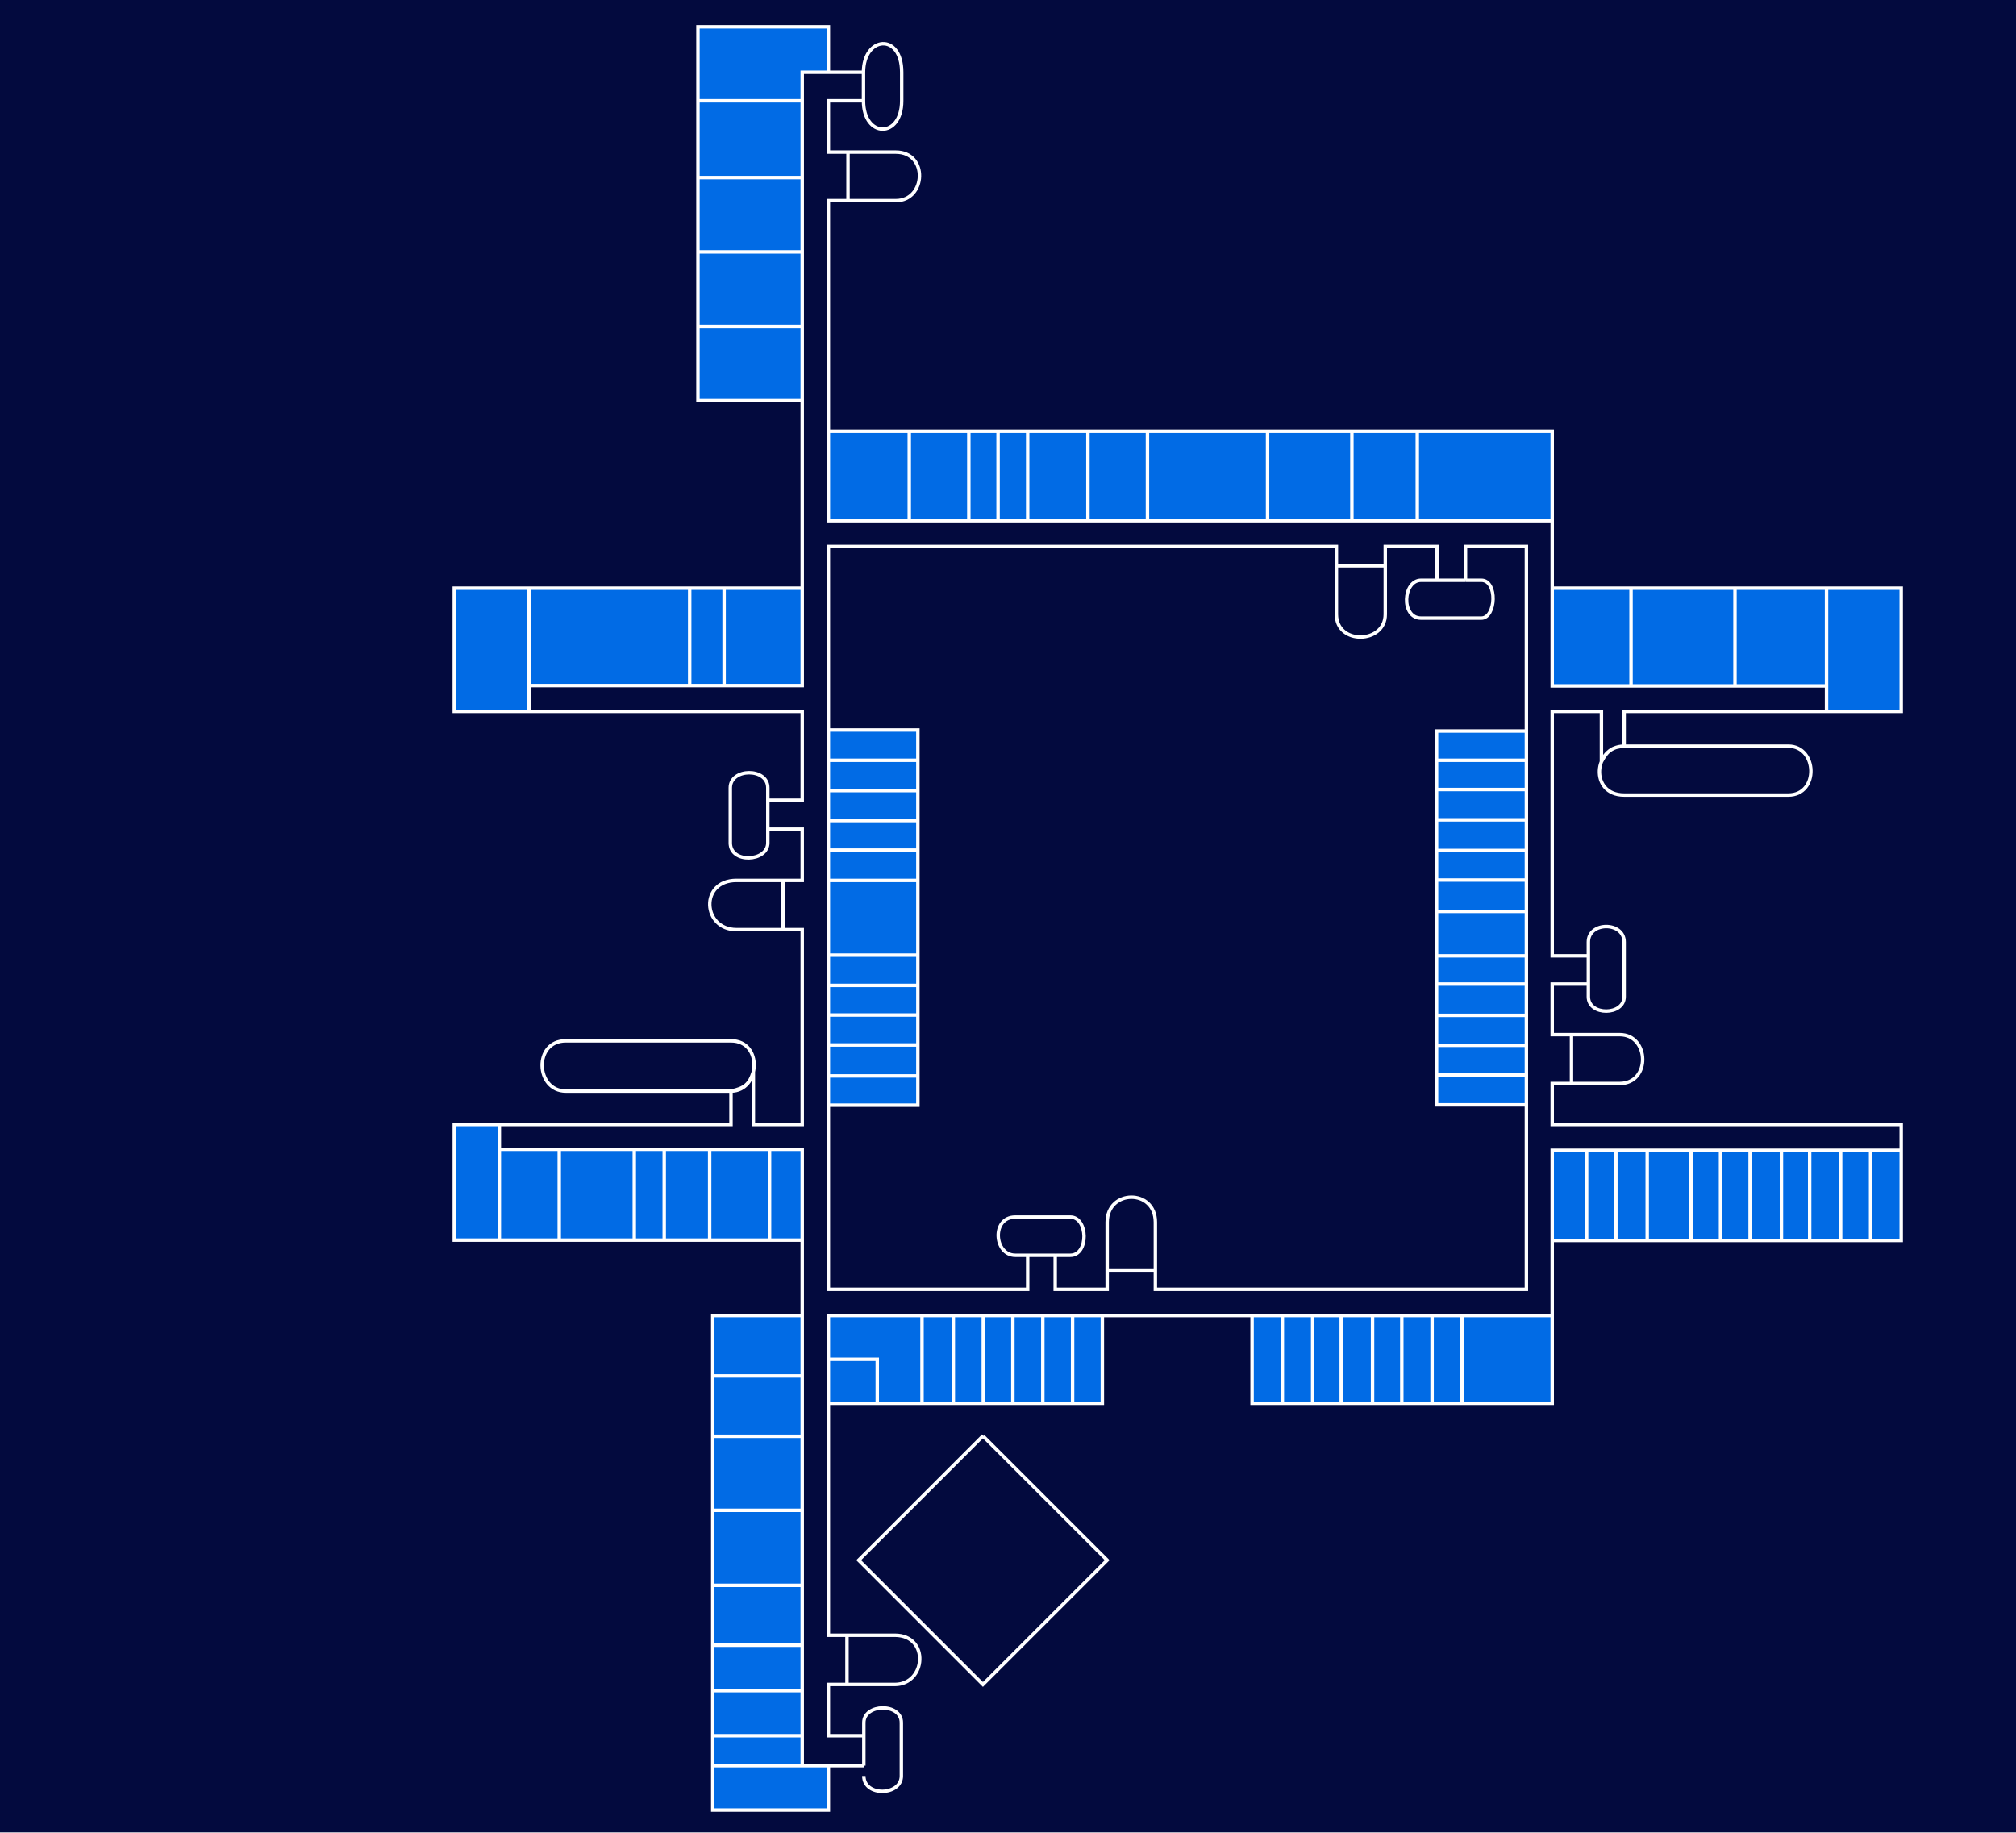
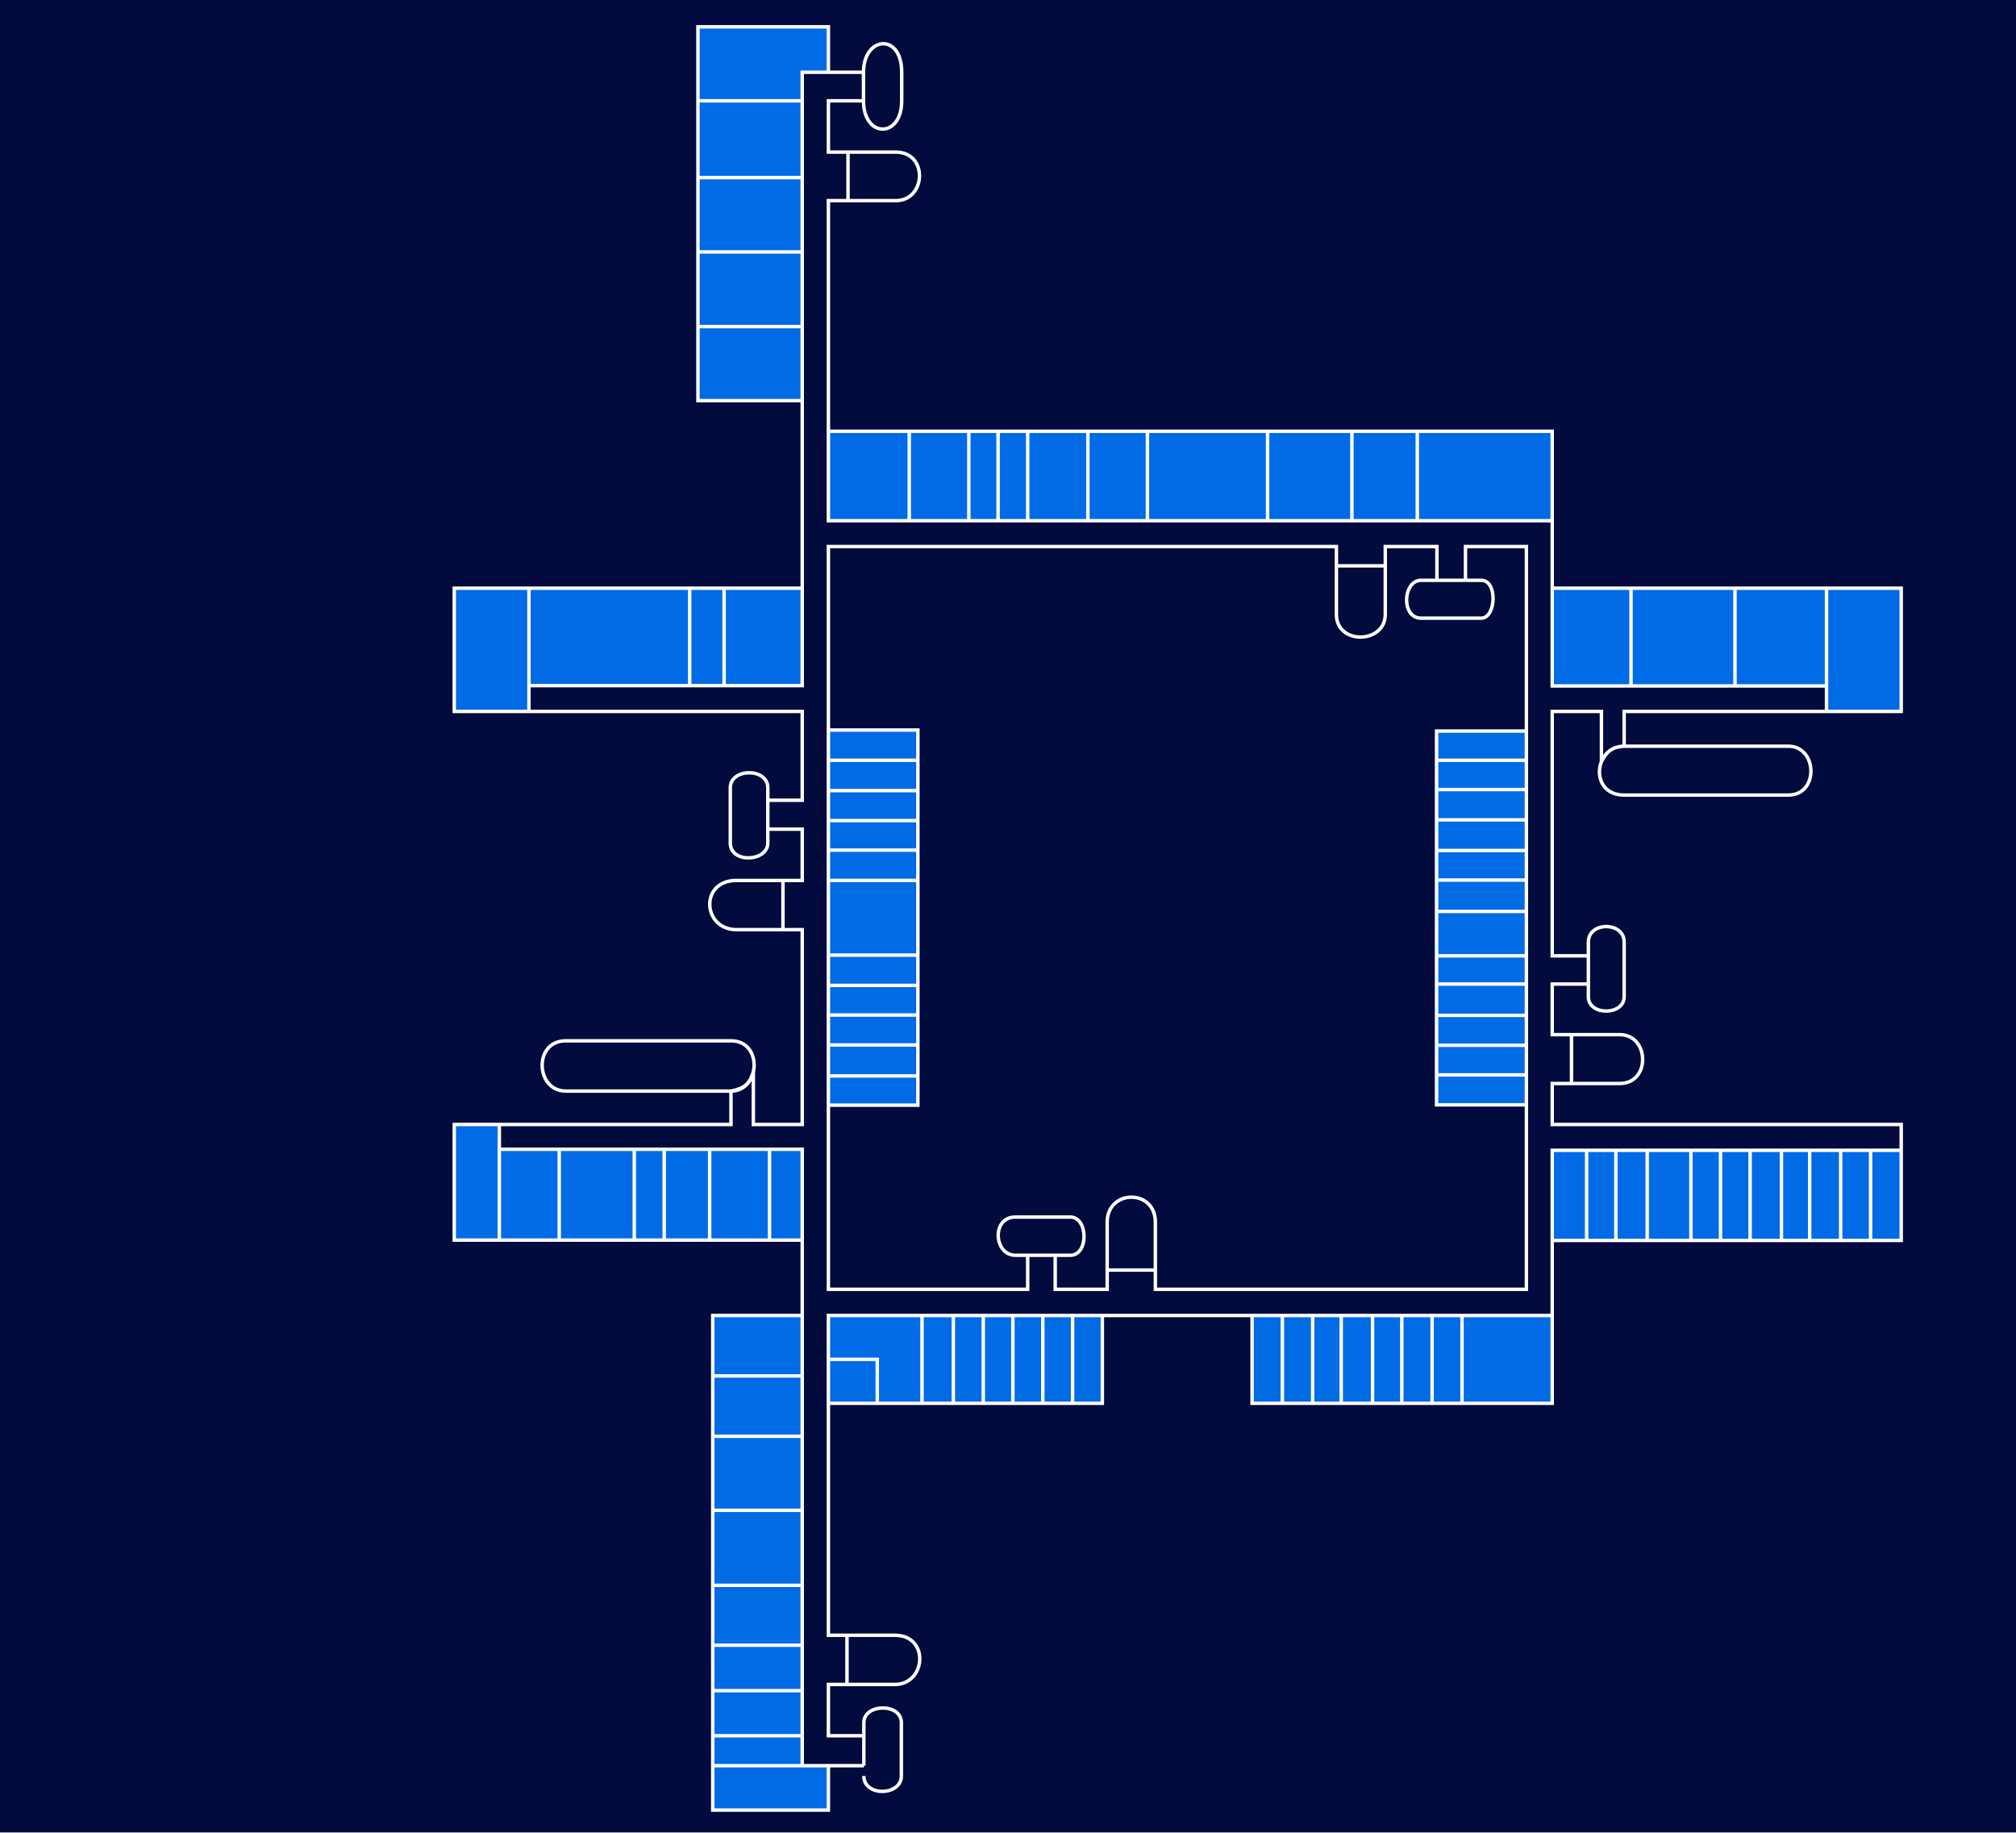
<svg xmlns="http://www.w3.org/2000/svg" width="2898" height="2634" viewBox="0 0 2898 2634" fill="none">
  <g clip-path="url(#clip0_11777_3610)">
    <rect width="2634" height="2898" transform="matrix(0 -1 1 0 0 2634)" fill="#030A3E" />
    <path d="M717.814 1651.99V1616.37H653V1782.61H717.814V1651.99Z" fill="#016BE5" />
    <path d="M717.814 1651.99V1782.61H803.904V1651.99H717.814Z" fill="#016BE5" />
    <path d="M803.904 1651.99V1782.61H911.763V1651.99H803.904Z" fill="#016BE5" />
    <path d="M911.763 1651.99V1782.61H954.808V1651.99H911.763Z" fill="#016BE5" />
    <path d="M1020.12 1651.99V1782.61H1106.21V1651.99H1020.12Z" fill="#016BE5" />
    <path d="M954.808 1651.99V1782.61H1020.12V1651.99H954.808Z" fill="#016BE5" />
    <path d="M1153.21 1782.61V1651.99H1106.21V1782.61H1153.21Z" fill="#016BE5" />
    <path d="M1153.21 1890.97H1024.57V1977.8H1153.21V1890.97Z" fill="#016BE5" />
    <path d="M1024.57 2064.63H1153.21V1977.8H1024.57V2064.63Z" fill="#016BE5" />
    <path d="M1024.57 2171H1153.21V2064.63H1024.57V2171Z" fill="#016BE5" />
    <path d="M1024.57 2278.86H1153.21V2171H1024.57V2278.86Z" fill="#016BE5" />
    <path d="M1024.57 2364.95H1153.21V2278.86H1024.57V2364.95Z" fill="#016BE5" />
    <path d="M1024.57 2430.26H1153.21V2364.95H1024.57V2430.26Z" fill="#016BE5" />
    <path d="M1024.57 2495.08H1153.21V2430.26H1024.57V2495.08Z" fill="#016BE5" />
    <path d="M1190.81 2538.12H1153.21H1024.57V2601.95H1190.81V2538.12Z" fill="#016BE5" />
    <path d="M1024.57 2538.12H1153.21V2495.08H1024.57V2538.12Z" fill="#016BE5" />
    <path d="M1190.81 1136.45H1319.45V1092.91H1190.81V1136.45Z" fill="#016BE5" />
    <path d="M1319.45 1049.37H1190.81V1092.91H1319.45V1049.37Z" fill="#016BE5" />
    <path d="M1190.81 1179.49H1319.45V1136.45H1190.81V1179.49Z" fill="#016BE5" />
    <path d="M1190.81 1222.04H1319.45V1179.49H1190.81V1222.04Z" fill="#016BE5" />
    <path d="M1190.81 1372.94H1319.45V1265.58H1190.81V1372.94Z" fill="#016BE5" />
    <path d="M1190.81 1265.58H1319.45V1222.04H1190.81V1265.58Z" fill="#016BE5" />
    <path d="M1190.81 1416.48H1319.45V1372.94H1190.81V1416.48Z" fill="#016BE5" />
    <path d="M1190.81 1459.03H1319.45V1416.48H1190.81V1459.03Z" fill="#016BE5" />
    <path d="M1190.81 1502.08H1319.45V1459.03H1190.81V1502.08Z" fill="#016BE5" />
    <path d="M1190.81 1546.61H1319.45V1502.08H1190.81V1546.61Z" fill="#016BE5" />
    <path d="M1190.81 1588.66H1319.45V1546.61H1190.81V1588.66Z" fill="#016BE5" />
    <path d="M1153.21 985.542V845.523H1040.9V985.542H1153.21Z" fill="#016BE5" />
    <path d="M1040.9 985.542V845.523H991.421V985.542H1040.9Z" fill="#016BE5" />
    <path d="M760.364 845.523V985.542H991.421V845.523H760.364Z" fill="#016BE5" />
    <path d="M760.364 1022.65V985.542V845.523H653V1022.65H760.364Z" fill="#016BE5" />
    <path d="M1153.21 103.868H1190.81V38.559H1003.29V144.933H1153.21V103.868Z" fill="#016BE5" />
    <path d="M1003.29 255.266H1153.21V144.933H1003.29V255.266Z" fill="#016BE5" />
    <path d="M1003.29 362.136H1153.21V255.266H1003.29V362.136Z" fill="#016BE5" />
    <path d="M1003.29 469.501H1153.21V362.136H1003.29V469.501Z" fill="#016BE5" />
    <path d="M1003.29 575.875H1153.21V469.501H1003.29V575.875Z" fill="#016BE5" />
    <path d="M1190.81 619.91V748.549H1307.08V619.91H1190.81Z" fill="#016BE5" />
    <path d="M1392.68 748.549V619.91H1307.08V748.549H1392.68Z" fill="#016BE5" />
    <path d="M1434.73 748.549V619.91H1392.68V748.549H1434.73Z" fill="#016BE5" />
    <path d="M1477.28 748.549V619.91H1434.73V748.549H1477.28Z" fill="#016BE5" />
    <path d="M1563.87 748.549V619.91H1477.28V748.549H1563.87Z" fill="#016BE5" />
    <path d="M1649.46 748.549V619.91H1563.87V748.549H1649.46Z" fill="#016BE5" />
    <path d="M1822.13 748.549V619.91H1649.46V748.549H1822.13Z" fill="#016BE5" />
    <path d="M1943.35 748.549V619.91H1822.13V748.549H1943.35Z" fill="#016BE5" />
    <path d="M2037.36 748.549V619.91H1943.35V748.549H2037.36Z" fill="#016BE5" />
    <path d="M2231.31 748.549V619.91H2037.36V748.549H2231.31Z" fill="#016BE5" />
    <path d="M2231.31 845.523V986.037H2344.61V845.523H2231.31Z" fill="#016BE5" />
    <path d="M2344.61 845.523V986.037H2494.03V845.523H2344.61Z" fill="#016BE5" />
    <path d="M2494.03 986.037H2625.64V845.523H2494.03V986.037Z" fill="#016BE5" />
    <path d="M2625.64 986.037V1022.65H2733V845.523H2625.64V986.037Z" fill="#016BE5" />
    <path d="M2194.2 1050.85H2065.06V1092.91H2194.2V1050.85Z" fill="#016BE5" />
    <path d="M2065.06 1134.96H2194.2V1092.91H2065.06V1134.96Z" fill="#016BE5" />
    <path d="M2065.06 1178.5H2194.2V1134.96H2065.06V1178.5Z" fill="#016BE5" />
    <path d="M2065.06 1265.09H2194.2V1222.54H2065.06V1265.09Z" fill="#016BE5" />
    <path d="M2065.06 1222.54H2194.2V1178.5H2065.06V1222.54Z" fill="#016BE5" />
    <path d="M2065.06 1310.11H2194.2V1265.09H2065.06V1310.11Z" fill="#016BE5" />
    <path d="M2065.06 1373.93H2194.2V1310.11H2065.06V1373.93Z" fill="#016BE5" />
    <path d="M2065.06 1414.51H2194.2V1373.93H2065.06V1414.51Z" fill="#016BE5" />
    <path d="M2065.06 1459.53H2194.2V1414.51H2065.06V1459.53Z" fill="#016BE5" />
    <path d="M2065.06 1545.12H2194.2V1502.57H2065.06V1545.12Z" fill="#016BE5" />
    <path d="M2065.06 1502.57H2194.2V1459.53H2065.06V1502.57Z" fill="#016BE5" />
    <path d="M2065.06 1588.17H2194.2V1545.12H2065.06V1588.17Z" fill="#016BE5" />
    <path d="M2231.31 1653.48V1783.11H2280.78V1653.48H2231.31Z" fill="#016BE5" />
    <path d="M2367.86 1783.11V1653.48H2322.84V1783.11H2367.86Z" fill="#016BE5" />
    <path d="M2322.84 1783.11V1653.48H2280.78V1783.11H2322.84Z" fill="#016BE5" />
    <path d="M2430.7 1783.11V1653.48H2367.86V1783.11H2430.7Z" fill="#016BE5" />
    <path d="M2473.25 1783.11V1653.48H2430.7V1783.11H2473.25Z" fill="#016BE5" />
    <path d="M2515.8 1783.11V1653.48H2473.25V1783.11H2515.8Z" fill="#016BE5" />
    <path d="M2560.82 1783.11V1653.48H2515.8V1783.11H2560.82Z" fill="#016BE5" />
    <path d="M2601.39 1783.11V1653.48H2560.82V1783.11H2601.39Z" fill="#016BE5" />
    <path d="M2645.92 1783.11V1653.48H2601.39V1783.11H2645.92Z" fill="#016BE5" />
    <path d="M2688.97 1783.11V1653.48H2645.92V1783.11H2688.97Z" fill="#016BE5" />
    <path d="M2733 1783.11V1653.48H2688.97V1783.11H2733Z" fill="#016BE5" />
    <path d="M2231.31 2017.13V1890.97H2101.68V2017.13H2231.31Z" fill="#016BE5" />
    <path d="M2101.68 2017.13V1890.97H2058.63V2017.13H2101.68Z" fill="#016BE5" />
    <path d="M2015.09 2017.13V1890.97H1973.04V2017.13H2015.09Z" fill="#016BE5" />
    <path d="M2058.63 2017.13V1890.97H2015.09V2017.13H2058.63Z" fill="#016BE5" />
    <path d="M1973.04 2017.13V1890.97H1928.01V2017.13H1973.04Z" fill="#016BE5" />
    <path d="M1928.01 2017.13V1890.97H1886.95V2017.13H1928.01Z" fill="#016BE5" />
    <path d="M1886.95 2017.13V1890.97H1843.41V2017.13H1886.95Z" fill="#016BE5" />
    <path d="M1799.87 1890.97V2017.13H1843.41V1890.97H1799.87Z" fill="#016BE5" />
    <path d="M1584.65 2017.13V1890.97H1541.85V2017.13H1584.65Z" fill="#016BE5" />
    <path d="M1499.05 1890.97V2017.13H1541.85V1890.97H1499.05Z" fill="#016BE5" />
    <path d="M1370.41 1890.97V2017.13H1413.46V1890.97H1370.41Z" fill="#016BE5" />
    <path d="M1413.46 1890.97V2017.13H1456.01H1499.05V1890.97H1413.46Z" fill="#016BE5" />
    <path d="M1325.39 1890.97V2017.13H1370.41V1890.97H1325.39Z" fill="#016BE5" />
    <path d="M1190.81 1890.97V1954.05H1261.07V2017.13H1325.39V1890.97H1190.81Z" fill="#016BE5" />
    <path d="M1190.81 1954.05V2017.13H1261.07V1954.05H1190.81Z" fill="#016BE5" />
-     <path d="M1190.81 2538.12H1241.77M1190.81 2538.12H1153.21M1190.81 2538.12V2601.95H1024.57V2538.12M1241.77 2538.12V2495.08M1241.77 2538.12C1241.77 2538.12 1241.77 2522.78 1241.77 2552.96C1241.77 2583.14 1295.7 2581.66 1295.7 2552.96C1295.7 2524.27 1295.7 2504.97 1295.7 2476.27C1295.7 2447.58 1241.77 2448.57 1241.77 2476.27C1241.77 2503.98 1241.77 2495.08 1241.77 2495.08M1241.77 2495.08H1190.81V2421.36H1217.53M1217.53 2421.36V2350.6M1217.53 2421.36C1217.53 2421.36 1241.28 2421.36 1286.3 2421.36C1331.33 2421.36 1336.77 2350.6 1286.3 2350.6C1235.84 2350.6 1217.53 2350.6 1217.53 2350.6M1217.53 2350.6H1190.81V2017.13M2231.31 1890.97V2017.13H2101.68M2231.31 1890.97H2101.68M2231.31 1890.97V1783.11M2733 1653.48V1616.37H2231.31V1557.49H2259.01M2733 1653.48V1783.11H2688.97M2733 1653.48H2688.97M2283.26 1414.51H2231.31V1487.24H2259.01M2283.26 1414.51C2283.26 1414.51 2283.26 1405.1 2283.26 1432.81C2283.26 1460.52 2334.71 1460.02 2334.71 1432.81C2334.71 1405.6 2334.71 1383.83 2334.71 1354.14C2334.71 1324.46 2283.26 1324.46 2283.26 1354.14C2283.26 1383.83 2283.26 1373.93 2283.26 1373.93M2283.26 1414.51V1373.93M2283.26 1373.93H2231.31V1022.65H2302.06V1094.84C2310.67 1078.61 2318.06 1073.77 2334.71 1072.62M2334.71 1072.62V1022.65H2625.64M2334.71 1072.62C2334.71 1072.62 2528.66 1072.62 2570.72 1072.62C2612.77 1072.62 2615.25 1142.88 2570.72 1142.88C2526.19 1142.88 2385.18 1142.88 2334.71 1142.88C2284.25 1142.88 2290.68 1072.62 2334.71 1072.62ZM2625.64 1022.65V986.037M2625.64 1022.65H2733V845.523H2625.64M2625.64 986.037H2494.03M2625.64 986.037V845.523M2231.31 748.549V619.91H2037.36M2231.31 748.549H2037.36M2231.31 748.549V845.523M1219.01 288.416H1190.81V619.91M1219.01 288.416V218.654M1219.01 288.416C1219.01 288.416 1244.25 288.416 1287.79 288.416C1331.33 288.416 1334.79 218.654 1287.79 218.654C1240.78 218.654 1219.01 218.654 1219.01 218.654M1219.01 218.654H1190.81V144.933H1241.28M1241.28 144.933V103.868M1241.28 144.933C1241.28 198.863 1296.2 199.358 1296.2 144.933C1296.2 90.509 1296.2 161.261 1296.2 103.868C1296.2 46.475 1241.28 51.917 1241.28 103.868M1241.28 103.868H1190.81M760.364 985.542V1022.65M760.364 985.542V845.523M760.364 985.542H991.421M760.364 1022.65H1153.21V1150.3H1103.73M760.364 1022.65H653V845.523H760.364M1103.73 1150.3V1191.86M1103.73 1150.3C1103.73 1150.3 1103.73 1161.68 1103.73 1132.49C1103.73 1103.3 1049.8 1103.79 1049.8 1132.49C1049.8 1161.18 1049.8 1181.47 1049.8 1211.65C1049.8 1241.83 1103.73 1238.86 1103.73 1211.65C1103.73 1184.44 1103.73 1191.86 1103.73 1191.86M1103.73 1191.86H1153.21V1265.58H1125.5M1125.5 1265.58V1336.33M1125.5 1265.58C1125.5 1265.58 1112.14 1265.58 1058.71 1265.58C1005.27 1265.58 1009.73 1336.33 1058.71 1336.33C1107.69 1336.33 1125.5 1336.33 1125.5 1336.33M1125.5 1336.33H1153.21V1616.37H1082.95V1540.59C1077.38 1558.43 1070.31 1564.38 1050.79 1568.38M1050.79 1568.38V1616.37H717.814M1050.79 1568.38C1050.79 1568.38 856.844 1568.38 813.304 1568.38C769.765 1568.38 766.302 1496.14 813.304 1496.14C860.307 1496.14 1004.28 1496.14 1050.79 1496.14C1097.3 1496.14 1092.85 1568.38 1050.79 1568.38ZM717.814 1616.37V1651.99M717.814 1616.37H653V1782.61H717.814M717.814 1651.99V1782.61M717.814 1651.99H803.904M1153.21 2538.12H1024.57M1153.21 2538.12V2495.08M2259.01 1557.49V1487.24M2259.01 1557.49C2259.01 1557.49 2283.26 1557.49 2328.28 1557.49C2373.3 1557.49 2371.33 1487.24 2328.28 1487.24C2285.24 1487.24 2259.01 1487.24 2259.01 1487.24M1477.28 1804.38V1853.36H1190.81V1588.66M1477.28 1804.38H1516.86M1477.28 1804.38C1477.28 1804.38 1490.15 1804.38 1459.47 1804.38C1428.79 1804.38 1424.84 1749.46 1459.47 1749.46C1494.1 1749.46 1512.9 1749.46 1538.63 1749.46C1564.36 1749.46 1565.35 1804.38 1538.63 1804.38C1511.92 1804.38 1516.86 1804.38 1516.86 1804.38M1516.86 1804.38V1853.36H1591.57V1825.66M1591.57 1825.66H1660.84M1591.57 1825.66C1591.57 1825.66 1591.57 1804.38 1591.57 1756.88C1591.57 1709.39 1660.84 1708.4 1660.84 1756.88C1660.84 1805.37 1660.84 1825.66 1660.84 1825.66M1660.84 1825.66V1853.36H2194.2V1588.17M2106.63 834.144V785.657H2194.2V1050.85M2106.63 834.144H2065.56M2106.63 834.144C2106.63 834.144 2105.64 834.144 2129.38 834.144C2153.13 834.144 2150.66 888.568 2129.38 888.568C2108.11 888.568 2071.99 888.568 2042.8 888.568C2013.61 888.568 2016.58 834.144 2042.8 834.144C2069.02 834.144 2065.56 834.144 2065.56 834.144M2065.56 834.144V785.657H1991.34V813.363M1991.34 813.363C1991.34 813.363 1991.34 817.201 1991.34 824.248C1991.34 827.052 1991.34 830.364 1991.34 834.144C1991.34 837.563 1991.34 841.366 1991.34 845.523C1991.34 848.775 1991.34 852.243 1991.34 855.913C1991.34 859.665 1991.34 863.628 1991.34 867.788C1991.34 872.641 1991.34 877.761 1991.34 883.126C1991.34 925.676 1921.09 927.655 1921.09 883.126C1921.09 877.726 1921.09 872.61 1921.09 867.788C1921.09 863.606 1921.09 859.646 1921.09 855.913C1921.09 852.225 1921.09 848.759 1921.09 845.523C1921.09 841.342 1921.09 837.544 1921.09 834.144C1921.09 830.341 1921.09 827.036 1921.09 824.248C1921.09 817.105 1921.09 813.363 1921.09 813.363M1991.34 813.363H1921.09M1921.09 813.363V785.657H1190.81V1049.37M1190.81 619.91V748.549H1307.08M1190.81 619.91H1307.08M2037.36 619.91V748.549M2037.36 619.91H1943.35M2037.36 748.549H1943.35M1943.35 619.91V748.549M1943.35 619.91H1822.13M1943.35 748.549H1822.13M1822.13 619.91V748.549M1822.13 619.91H1649.46M1822.13 748.549H1649.46M1649.46 619.91V748.549M1649.46 619.91H1563.87M1649.46 748.549H1563.87M1563.87 619.91V748.549M1563.87 619.91H1477.28M1563.87 748.549H1477.28M1477.28 619.91V748.549M1477.28 619.91H1434.73M1477.28 748.549H1434.73M1434.73 619.91V748.549M1434.73 619.91H1392.68M1434.73 748.549H1392.68M1392.68 619.91V748.549M1392.68 619.91H1307.08M1392.68 748.549H1307.08M1307.08 619.91V748.549M1190.81 103.868H1153.21V144.933M1190.81 103.868V38.559H1003.29V144.933M1153.21 575.875H1003.29V469.501M1153.21 575.875V469.501M1153.21 575.875V845.523M1153.21 469.501H1003.29M1153.21 469.501V362.136M1003.29 469.501V362.136M1153.21 362.136H1003.29M1153.21 362.136V255.266M1003.29 362.136V255.266M1153.21 255.266H1003.29M1153.21 255.266V144.933M1003.29 255.266V144.933M1153.21 144.933H1003.29M1153.21 845.523V985.542H1040.9M1153.21 845.523H1040.9M760.364 845.523H991.421M1040.9 845.523V985.542M1040.9 845.523H991.421M1040.9 985.542H991.421M991.421 845.523V985.542M1190.81 1049.37H1319.45V1092.91M1190.81 1049.37V1092.91M1190.81 1588.66H1319.45V1546.61M1190.81 1588.66V1546.61M1319.45 1546.61H1190.81M1319.45 1546.61V1502.08M1190.81 1546.61V1502.08M1190.81 1502.08H1319.45M1190.81 1502.08V1459.03M1319.45 1502.08V1459.03M1319.45 1459.03H1190.81M1319.45 1459.03V1416.48M1190.81 1459.03V1416.48M1190.81 1416.48H1319.45M1190.81 1416.48V1372.94M1319.45 1416.48V1372.94M1319.45 1372.94H1190.81M1319.45 1372.94V1265.58M1190.81 1372.94V1265.58M1190.81 1265.58H1319.45M1190.81 1265.58V1222.04M1319.45 1265.58V1222.04M1319.45 1222.04H1190.81M1319.45 1222.04V1179.49M1190.81 1222.04V1179.49M1190.81 1179.49H1319.45M1190.81 1179.49V1136.45M1319.45 1179.49V1136.45M1319.45 1136.45H1190.81M1319.45 1136.45V1092.91M1190.81 1136.45V1092.91M1190.81 1092.91H1319.45M1153.21 1782.61V1651.99H1106.21M1153.21 1782.61H1106.21M1153.21 1782.61V1890.97M717.814 1782.61H803.904M803.904 1651.99V1782.61M803.904 1651.99H911.763M803.904 1782.61H911.763M911.763 1651.99V1782.61M911.763 1651.99H954.808M911.763 1782.61H954.808M954.808 1651.99V1782.61M954.808 1651.99H1020.12M954.808 1782.61H1020.12M1020.12 1651.99V1782.61M1020.12 1651.99H1106.21M1020.12 1782.61H1106.21M1106.21 1651.99V1782.61M1190.81 2017.13V1954.05M1190.81 2017.13H1261.07M1584.65 1890.97V2017.13H1541.85M1584.65 1890.97H1799.87M1584.65 1890.97H1541.85M1799.87 1890.97V2017.13H1843.41M1799.87 1890.97H1843.41M1190.81 1954.05V1890.97H1325.39M1190.81 1954.05H1261.07V2017.13M1261.07 2017.13H1325.39M1325.39 1890.97V2017.13M1325.39 1890.97H1370.41M1325.39 2017.13H1370.41M1370.41 1890.97V2017.13M1370.41 1890.97H1413.46M1370.41 2017.13H1413.46M1413.46 1890.97V2017.13M1413.46 1890.97H1499.05M1413.46 2017.13H1456.01M1456.01 1890.97V2017.13M1456.01 2017.13H1499.05M1499.05 1890.97V2017.13M1499.05 1890.97H1541.85M1499.05 2017.13H1541.85M1541.85 1890.97V2017.13M2101.68 1890.97V2017.13M2101.68 1890.97H2058.63M2101.68 2017.13H2058.63M2058.63 1890.97V2017.13M2058.63 1890.97H2015.09M2058.63 2017.13H2015.09M2015.09 1890.97V2017.13M2015.09 1890.97H1973.04M2015.09 2017.13H1973.04M1973.04 1890.97V2017.13M1973.04 1890.97H1928.01M1973.04 2017.13H1928.01M1928.01 1890.97V2017.13M1928.01 1890.97H1886.95M1928.01 2017.13H1886.95M1886.95 1890.97V2017.13M1886.95 1890.97H1843.41M1886.95 2017.13H1843.41M1843.41 1890.97V2017.13M2231.31 1783.11V1653.48H2280.78M2231.31 1783.11H2280.78M2688.97 1653.48V1783.11M2688.97 1653.48H2645.92M2688.97 1783.11H2645.92M2645.92 1783.11V1653.48M2645.92 1783.11H2601.39M2645.92 1653.48H2601.39M2601.39 1653.48V1783.11M2601.39 1653.48H2560.82M2601.39 1783.11H2560.82M2560.82 1783.11V1653.48M2560.82 1783.11H2515.8M2560.82 1653.48H2515.8M2515.8 1653.48V1783.11M2515.8 1653.48H2473.25M2515.8 1783.11H2473.25M2473.25 1783.11V1653.48M2473.25 1783.11H2430.7M2473.25 1653.48H2430.7M2430.7 1653.48V1783.11M2430.7 1653.48H2367.86M2430.7 1783.11H2367.86M2367.86 1783.11V1653.48M2367.86 1783.11H2322.84M2367.86 1653.48H2322.84M2322.84 1653.48V1783.11M2322.84 1653.48H2280.78M2322.84 1783.11H2280.78M2280.78 1653.48V1783.11M2194.2 1050.85H2065.06V1092.91M2194.2 1050.85V1092.91M2194.2 1588.17H2065.06V1545.12M2194.2 1588.17V1545.12M2194.2 1545.12H2065.06M2194.2 1545.12V1502.57M2065.06 1545.12V1502.57M2065.06 1502.57H2194.2M2065.06 1502.57V1459.53M2194.2 1502.57V1459.53M2194.2 1459.53H2065.06M2194.2 1459.53V1414.51M2065.06 1459.53V1414.51M2065.06 1414.51H2194.2M2065.06 1414.51V1373.93M2194.2 1414.51V1373.93M2194.2 1373.93H2065.06M2194.2 1373.93V1310.11M2065.06 1373.93V1310.11M2065.06 1310.11H2194.2M2065.06 1310.11V1265.09M2194.2 1310.11V1265.09M2194.2 1265.09H2065.06M2194.2 1265.09V1222.54M2065.06 1265.09V1222.54M2065.06 1222.54H2194.2M2065.06 1222.54V1178.5M2194.2 1222.54V1178.5M2194.2 1178.5H2065.06M2194.2 1178.5V1134.96M2065.06 1178.5V1134.96M2065.06 1134.96H2194.2M2065.06 1134.96V1092.91M2194.2 1134.96V1092.91M2194.2 1092.91H2065.06M2231.31 845.523V986.037H2344.61M2231.31 845.523H2344.61M2344.61 845.523V986.037M2344.61 845.523H2494.03M2344.61 986.037H2494.03M2494.03 845.523V986.037M2494.03 845.523H2625.64M1153.21 1890.97H1024.57V1977.8M1153.21 1890.97V1977.8M1024.57 2538.12V2495.08M1024.57 2495.08H1153.21M1024.57 2495.08V2430.26M1153.21 2495.08V2430.26M1153.21 2430.26H1024.57M1153.21 2430.26V2364.95M1024.57 2430.26V2364.95M1024.57 2364.95H1153.21M1024.57 2364.95V2278.86M1153.21 2364.95V2278.86M1153.21 2278.86H1024.57M1153.21 2278.86V2171M1024.57 2278.86V2171M1024.57 2171H1153.21M1024.57 2171V2064.63M1153.21 2171V2064.63M1153.21 2064.63H1024.57M1153.21 2064.63V1977.8M1024.57 2064.63V1977.8M1024.57 1977.8H1153.21M1413.46 2064.63L1591.57 2242.74L1412.96 2421.36L1234.35 2242.74L1413.46 2063.64" stroke="white" stroke-width="4.948" />
+     <path d="M1190.81 2538.12H1241.77M1190.81 2538.12H1153.21M1190.81 2538.12V2601.95H1024.57V2538.12M1241.77 2538.12V2495.08M1241.77 2538.12C1241.77 2538.12 1241.77 2522.78 1241.77 2552.96C1241.77 2583.14 1295.7 2581.66 1295.7 2552.96C1295.7 2524.27 1295.7 2504.97 1295.7 2476.27C1295.7 2447.58 1241.77 2448.57 1241.77 2476.27C1241.77 2503.98 1241.77 2495.08 1241.77 2495.08M1241.77 2495.08H1190.81V2421.36H1217.53M1217.53 2421.36V2350.6M1217.53 2421.36C1217.53 2421.36 1241.28 2421.36 1286.3 2421.36C1331.33 2421.36 1336.77 2350.6 1286.3 2350.6C1235.84 2350.6 1217.53 2350.6 1217.53 2350.6M1217.53 2350.6H1190.81V2017.13M2231.31 1890.97V2017.13H2101.68M2231.31 1890.97H2101.68M2231.31 1890.97V1783.11M2733 1653.48V1616.37H2231.31V1557.49H2259.01M2733 1653.48V1783.11H2688.97M2733 1653.48H2688.97M2283.26 1414.51H2231.31V1487.24H2259.01M2283.26 1414.51C2283.26 1414.51 2283.26 1405.1 2283.26 1432.81C2283.26 1460.52 2334.71 1460.02 2334.71 1432.81C2334.71 1405.6 2334.71 1383.83 2334.71 1354.14C2334.71 1324.46 2283.26 1324.46 2283.26 1354.14C2283.26 1383.83 2283.26 1373.93 2283.26 1373.93M2283.26 1414.51V1373.93M2283.26 1373.93H2231.31V1022.65H2302.06V1094.84C2310.67 1078.61 2318.06 1073.77 2334.71 1072.62M2334.71 1072.62V1022.65H2625.64M2334.71 1072.62C2334.71 1072.62 2528.66 1072.62 2570.72 1072.62C2612.77 1072.62 2615.25 1142.88 2570.72 1142.88C2526.19 1142.88 2385.18 1142.88 2334.71 1142.88C2284.25 1142.88 2290.68 1072.62 2334.71 1072.62ZM2625.64 1022.65V986.037M2625.64 1022.65H2733V845.523H2625.64M2625.64 986.037H2494.03M2625.64 986.037V845.523M2231.31 748.549V619.91H2037.36M2231.31 748.549H2037.36M2231.31 748.549V845.523M1219.01 288.416H1190.81V619.91M1219.01 288.416V218.654M1219.01 288.416C1219.01 288.416 1244.25 288.416 1287.79 288.416C1331.33 288.416 1334.79 218.654 1287.79 218.654C1240.78 218.654 1219.01 218.654 1219.01 218.654M1219.01 218.654H1190.81V144.933H1241.28M1241.28 144.933V103.868M1241.28 144.933C1241.28 198.863 1296.2 199.358 1296.2 144.933C1296.2 90.509 1296.2 161.261 1296.2 103.868C1296.2 46.475 1241.28 51.917 1241.28 103.868M1241.28 103.868H1190.81M760.364 985.542V1022.65M760.364 985.542V845.523M760.364 985.542H991.421M760.364 1022.65H1153.21V1150.3H1103.73M760.364 1022.65H653V845.523H760.364M1103.73 1150.3V1191.86M1103.73 1150.3C1103.73 1150.3 1103.73 1161.68 1103.73 1132.49C1103.73 1103.3 1049.8 1103.79 1049.8 1132.49C1049.8 1161.18 1049.8 1181.47 1049.8 1211.65C1049.8 1241.83 1103.73 1238.86 1103.73 1211.65C1103.73 1184.44 1103.73 1191.86 1103.73 1191.86M1103.73 1191.86H1153.21V1265.58H1125.5M1125.5 1265.58V1336.33M1125.5 1265.58C1125.5 1265.58 1112.14 1265.58 1058.71 1265.58C1005.27 1265.58 1009.73 1336.33 1058.71 1336.33C1107.69 1336.33 1125.5 1336.33 1125.5 1336.33M1125.5 1336.33H1153.21V1616.37H1082.95V1540.59C1077.38 1558.43 1070.31 1564.38 1050.79 1568.38M1050.79 1568.38V1616.37H717.814M1050.79 1568.38C1050.79 1568.38 856.844 1568.38 813.304 1568.38C769.765 1568.38 766.302 1496.14 813.304 1496.14C860.307 1496.14 1004.28 1496.14 1050.79 1496.14C1097.3 1496.14 1092.85 1568.38 1050.79 1568.38ZM717.814 1616.37V1651.99M717.814 1616.37H653V1782.61H717.814M717.814 1651.99V1782.61M717.814 1651.99H803.904M1153.21 2538.12H1024.57M1153.21 2538.12V2495.08M2259.01 1557.49V1487.24M2259.01 1557.49C2259.01 1557.49 2283.26 1557.49 2328.28 1557.49C2373.3 1557.49 2371.33 1487.24 2328.28 1487.24C2285.24 1487.24 2259.01 1487.24 2259.01 1487.24M1477.28 1804.38V1853.36H1190.81V1588.66M1477.28 1804.38H1516.86M1477.28 1804.38C1477.28 1804.38 1490.15 1804.38 1459.47 1804.38C1428.79 1804.38 1424.84 1749.46 1459.47 1749.46C1494.1 1749.46 1512.9 1749.46 1538.63 1749.46C1564.36 1749.46 1565.35 1804.38 1538.63 1804.38C1511.92 1804.38 1516.86 1804.38 1516.86 1804.38M1516.86 1804.38V1853.36H1591.57V1825.66M1591.57 1825.66H1660.84M1591.57 1825.66C1591.57 1825.66 1591.57 1804.38 1591.57 1756.88C1591.57 1709.39 1660.84 1708.4 1660.84 1756.88C1660.84 1805.37 1660.84 1825.66 1660.84 1825.66M1660.84 1825.66V1853.36H2194.2V1588.17M2106.63 834.144V785.656H2194.2V1050.85M2106.63 834.144H2065.56M2106.63 834.144C2106.63 834.144 2105.64 834.144 2129.38 834.144C2153.13 834.144 2150.66 888.568 2129.38 888.568C2108.11 888.568 2071.99 888.568 2042.8 888.568C2013.61 888.568 2016.58 834.144 2042.8 834.144C2069.02 834.144 2065.56 834.144 2065.56 834.144M2065.56 834.144V785.656H1991.34V813.363M1991.34 813.363C1991.34 813.363 1991.34 817.201 1991.34 824.248C1991.34 827.052 1991.34 830.364 1991.34 834.144C1991.34 837.563 1991.34 841.366 1991.34 845.523C1991.34 848.775 1991.34 852.243 1991.34 855.913C1991.34 859.665 1991.34 863.628 1991.34 867.788C1991.34 872.641 1991.34 877.761 1991.34 883.126C1991.34 925.675 1921.09 927.655 1921.09 883.126C1921.09 877.726 1921.09 872.61 1921.09 867.788C1921.09 863.606 1921.09 859.646 1921.09 855.913C1921.09 852.225 1921.09 848.759 1921.09 845.523C1921.09 841.342 1921.09 837.544 1921.09 834.144C1921.09 830.341 1921.09 827.036 1921.09 824.248C1921.09 817.105 1921.09 813.363 1921.09 813.363M1991.34 813.363H1921.09M1921.09 813.363V785.656H1190.81V1049.37M1190.81 619.91V748.549H1307.08M1190.81 619.91H1307.08M2037.36 619.91V748.549M2037.36 619.91H1943.35M2037.36 748.549H1943.35M1943.35 619.91V748.549M1943.35 619.91H1822.13M1943.35 748.549H1822.13M1822.13 619.91V748.549M1822.13 619.91H1649.46M1822.13 748.549H1649.46M1649.46 619.91V748.549M1649.46 619.91H1563.87M1649.46 748.549H1563.87M1563.87 619.91V748.549M1563.87 619.91H1477.28M1563.87 748.549H1477.28M1477.28 619.91V748.549M1477.28 619.91H1434.73M1477.28 748.549H1434.73M1434.73 619.91V748.549M1434.73 619.91H1392.68M1434.73 748.549H1392.68M1392.68 619.91V748.549M1392.68 619.91H1307.08M1392.68 748.549H1307.08M1307.08 619.91V748.549M1190.81 103.868H1153.21V144.933M1190.81 103.868V38.559H1003.29V144.933M1153.21 575.875H1003.29V469.501M1153.21 575.875V469.501M1153.21 575.875V845.523M1153.21 469.501H1003.29M1153.21 469.501V362.136M1003.29 469.501V362.136M1153.21 362.136H1003.29M1153.21 362.136V255.266M1003.29 362.136V255.266M1153.21 255.266H1003.29M1153.21 255.266V144.933M1003.29 255.266V144.933M1153.21 144.933H1003.29M1153.21 845.523V985.542H1040.9M1153.21 845.523H1040.9M760.364 845.523H991.421M1040.9 845.523V985.542M1040.9 845.523H991.421M1040.9 985.542H991.421M991.421 845.523V985.542M1190.81 1049.37H1319.45V1092.91M1190.81 1049.37V1092.91M1190.81 1588.66H1319.45V1546.61M1190.81 1588.66V1546.61M1319.45 1546.61H1190.81M1319.45 1546.61V1502.08M1190.81 1546.61V1502.08M1190.81 1502.08H1319.45M1190.81 1502.08V1459.03M1319.45 1502.08V1459.03M1319.45 1459.03H1190.81M1319.45 1459.03V1416.48M1190.81 1459.03V1416.48M1190.81 1416.48H1319.45M1190.81 1416.48V1372.94M1319.45 1416.48V1372.94M1319.45 1372.94H1190.81M1319.45 1372.94V1265.58M1190.81 1372.94V1265.58M1190.81 1265.58H1319.45M1190.81 1265.58V1222.04M1319.45 1265.58V1222.04M1319.45 1222.04H1190.81M1319.45 1222.04V1179.49M1190.81 1222.04V1179.49M1190.81 1179.49H1319.45M1190.81 1179.49V1136.45M1319.45 1179.49V1136.45M1319.45 1136.45H1190.81M1319.45 1136.45V1092.91M1190.81 1136.45V1092.91M1190.81 1092.91H1319.45M1153.21 1782.61V1651.99H1106.21M1153.21 1782.61H1106.21M1153.21 1782.61V1890.97M717.814 1782.61H803.904M803.904 1651.99V1782.61M803.904 1651.99H911.763M803.904 1782.61H911.763M911.763 1651.99V1782.61M911.763 1651.99H954.808M911.763 1782.61H954.808M954.808 1651.99V1782.61M954.808 1651.99H1020.12M954.808 1782.61H1020.12M1020.12 1651.99V1782.61M1020.12 1651.99H1106.21M1020.12 1782.61H1106.21M1106.21 1651.99V1782.61M1190.81 2017.13V1954.05M1190.81 2017.13H1261.07M1584.65 1890.97V2017.13H1541.85M1584.65 1890.97H1799.87M1584.65 1890.97H1541.85M1799.87 1890.97V2017.13H1843.41M1799.87 1890.97H1843.41M1190.81 1954.05V1890.97H1325.39M1190.81 1954.05H1261.07V2017.13M1261.07 2017.13H1325.39M1325.39 1890.97V2017.13M1325.39 1890.97H1370.41M1325.39 2017.13H1370.41M1370.41 1890.97V2017.13M1370.41 1890.97H1413.46M1370.41 2017.13H1413.46M1413.46 1890.97V2017.13M1413.46 1890.97H1499.05M1413.46 2017.13H1456.01M1456.01 1890.97V2017.13M1456.01 2017.13H1499.05M1499.05 1890.97V2017.13M1499.05 1890.97H1541.85M1499.05 2017.13H1541.85M1541.85 1890.97V2017.13M2101.68 1890.97V2017.13M2101.68 1890.97H2058.63M2101.68 2017.13H2058.63M2058.63 1890.97V2017.13M2058.63 1890.97H2015.09M2058.63 2017.13H2015.09M2015.09 1890.97V2017.13M2015.09 1890.97H1973.04M2015.09 2017.13H1973.04M1973.04 1890.97V2017.13M1973.04 1890.97H1928.01M1973.04 2017.13H1928.01M1928.01 1890.97V2017.13M1928.01 1890.97H1886.95M1928.01 2017.13H1886.95M1886.95 1890.97V2017.13M1886.95 1890.97H1843.41M1886.95 2017.13H1843.41M1843.41 1890.97V2017.13M2231.31 1783.11V1653.48H2280.78M2231.31 1783.11H2280.78M2688.97 1653.48V1783.11M2688.97 1653.48H2645.92M2688.97 1783.11H2645.92M2645.92 1783.11V1653.48M2645.92 1783.11H2601.39M2645.92 1653.48H2601.39M2601.39 1653.48V1783.11M2601.39 1653.48H2560.82M2601.39 1783.11H2560.82M2560.82 1783.11V1653.48M2560.82 1783.11H2515.8M2560.82 1653.48H2515.8M2515.8 1653.48V1783.11M2515.8 1653.48H2473.25M2515.8 1783.11H2473.25M2473.25 1783.11V1653.48M2473.25 1783.11H2430.7M2473.25 1653.48H2430.7M2430.7 1653.48V1783.11M2430.7 1653.48H2367.86M2430.7 1783.11H2367.86M2367.86 1783.11V1653.48M2367.86 1783.11H2322.84M2367.86 1653.48H2322.84M2322.84 1653.48V1783.11M2322.84 1653.48H2280.78M2322.84 1783.11H2280.78M2280.78 1653.48V1783.11M2194.2 1050.85H2065.06V1092.91M2194.2 1050.85V1092.91M2194.2 1588.17H2065.06V1545.12M2194.2 1588.17V1545.12M2194.2 1545.12H2065.06M2194.2 1545.12V1502.57M2065.06 1545.12V1502.57M2065.06 1502.57H2194.2M2065.06 1502.57V1459.53M2194.2 1502.57V1459.53M2194.2 1459.53H2065.06M2194.2 1459.53V1414.51M2065.06 1459.53V1414.51M2065.06 1414.51H2194.2M2065.06 1414.51V1373.93M2194.2 1414.51V1373.93M2194.2 1373.93H2065.06M2194.2 1373.93V1310.11M2065.06 1373.93V1310.11M2065.06 1310.11H2194.2M2065.06 1310.11V1265.09M2194.2 1310.11V1265.09M2194.2 1265.09H2065.06M2194.2 1265.09V1222.54M2065.06 1265.09V1222.54M2065.06 1222.54H2194.2M2065.06 1222.54V1178.5M2194.2 1222.54V1178.5M2194.2 1178.5H2065.06M2194.2 1178.5V1134.96M2065.06 1178.5V1134.96M2065.06 1134.96H2194.2M2065.06 1134.96V1092.91M2194.2 1134.96V1092.91M2194.2 1092.91H2065.06M2231.31 845.523V986.037H2344.61M2231.31 845.523H2344.61M2344.61 845.523V986.037M2344.61 845.523H2494.03M2344.61 986.037H2494.03M2494.03 845.523V986.037M2494.03 845.523H2625.64M1153.21 1890.97H1024.57V1977.8M1153.21 1890.97V1977.8M1024.57 2538.12V2495.08M1024.57 2495.08H1153.21M1024.57 2495.08V2430.26M1153.21 2495.08V2430.26M1153.21 2430.26H1024.57M1153.21 2430.26V2364.95M1024.57 2430.26V2364.95M1024.57 2364.95H1153.21M1024.57 2364.95V2278.86M1153.21 2364.95V2278.86M1153.21 2278.86H1024.57M1153.21 2278.86V2171M1024.57 2278.86V2171M1024.57 2171H1153.21M1024.57 2171V2064.63M1153.21 2171V2064.63M1153.21 2064.63H1024.57M1153.21 2064.63V1977.8M1024.57 2064.63V1977.8M1024.57 1977.8H1153.21" stroke="white" stroke-width="4.948" />
  </g>
  <defs>
    <clipPath id="clip0_11777_3610">
      <rect width="2634" height="2898" fill="white" transform="matrix(0 -1 1 0 0 2634)" />
    </clipPath>
  </defs>
</svg>
